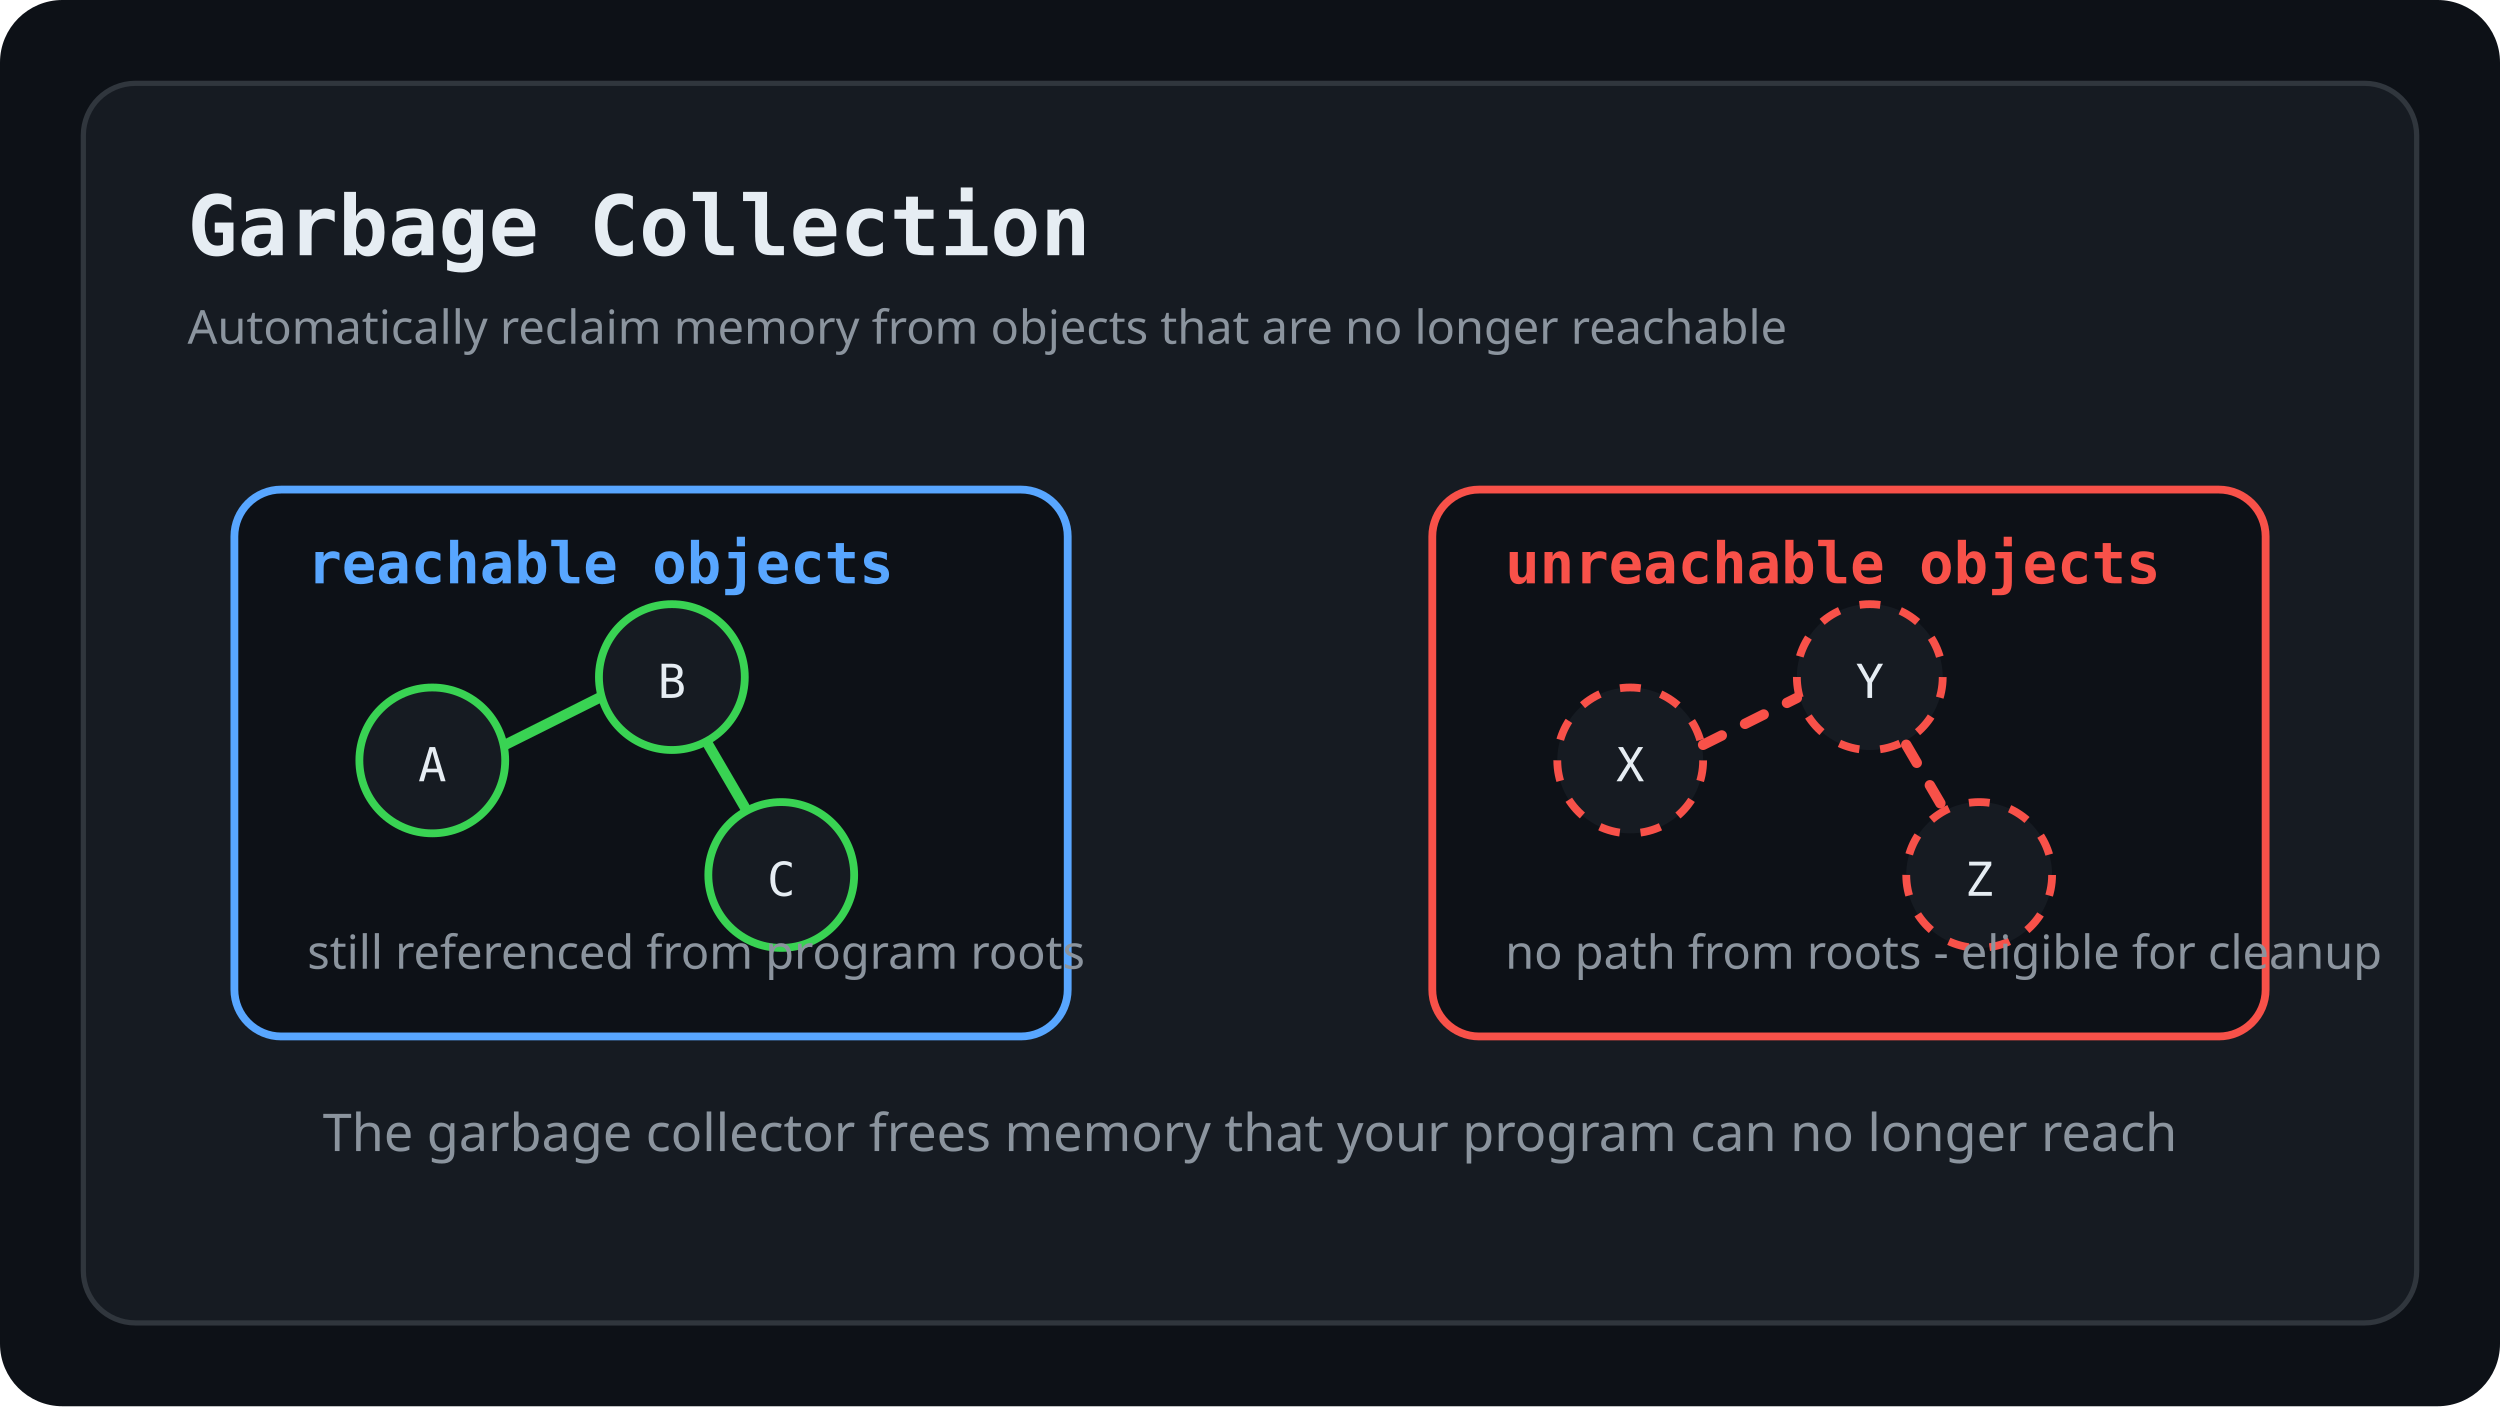
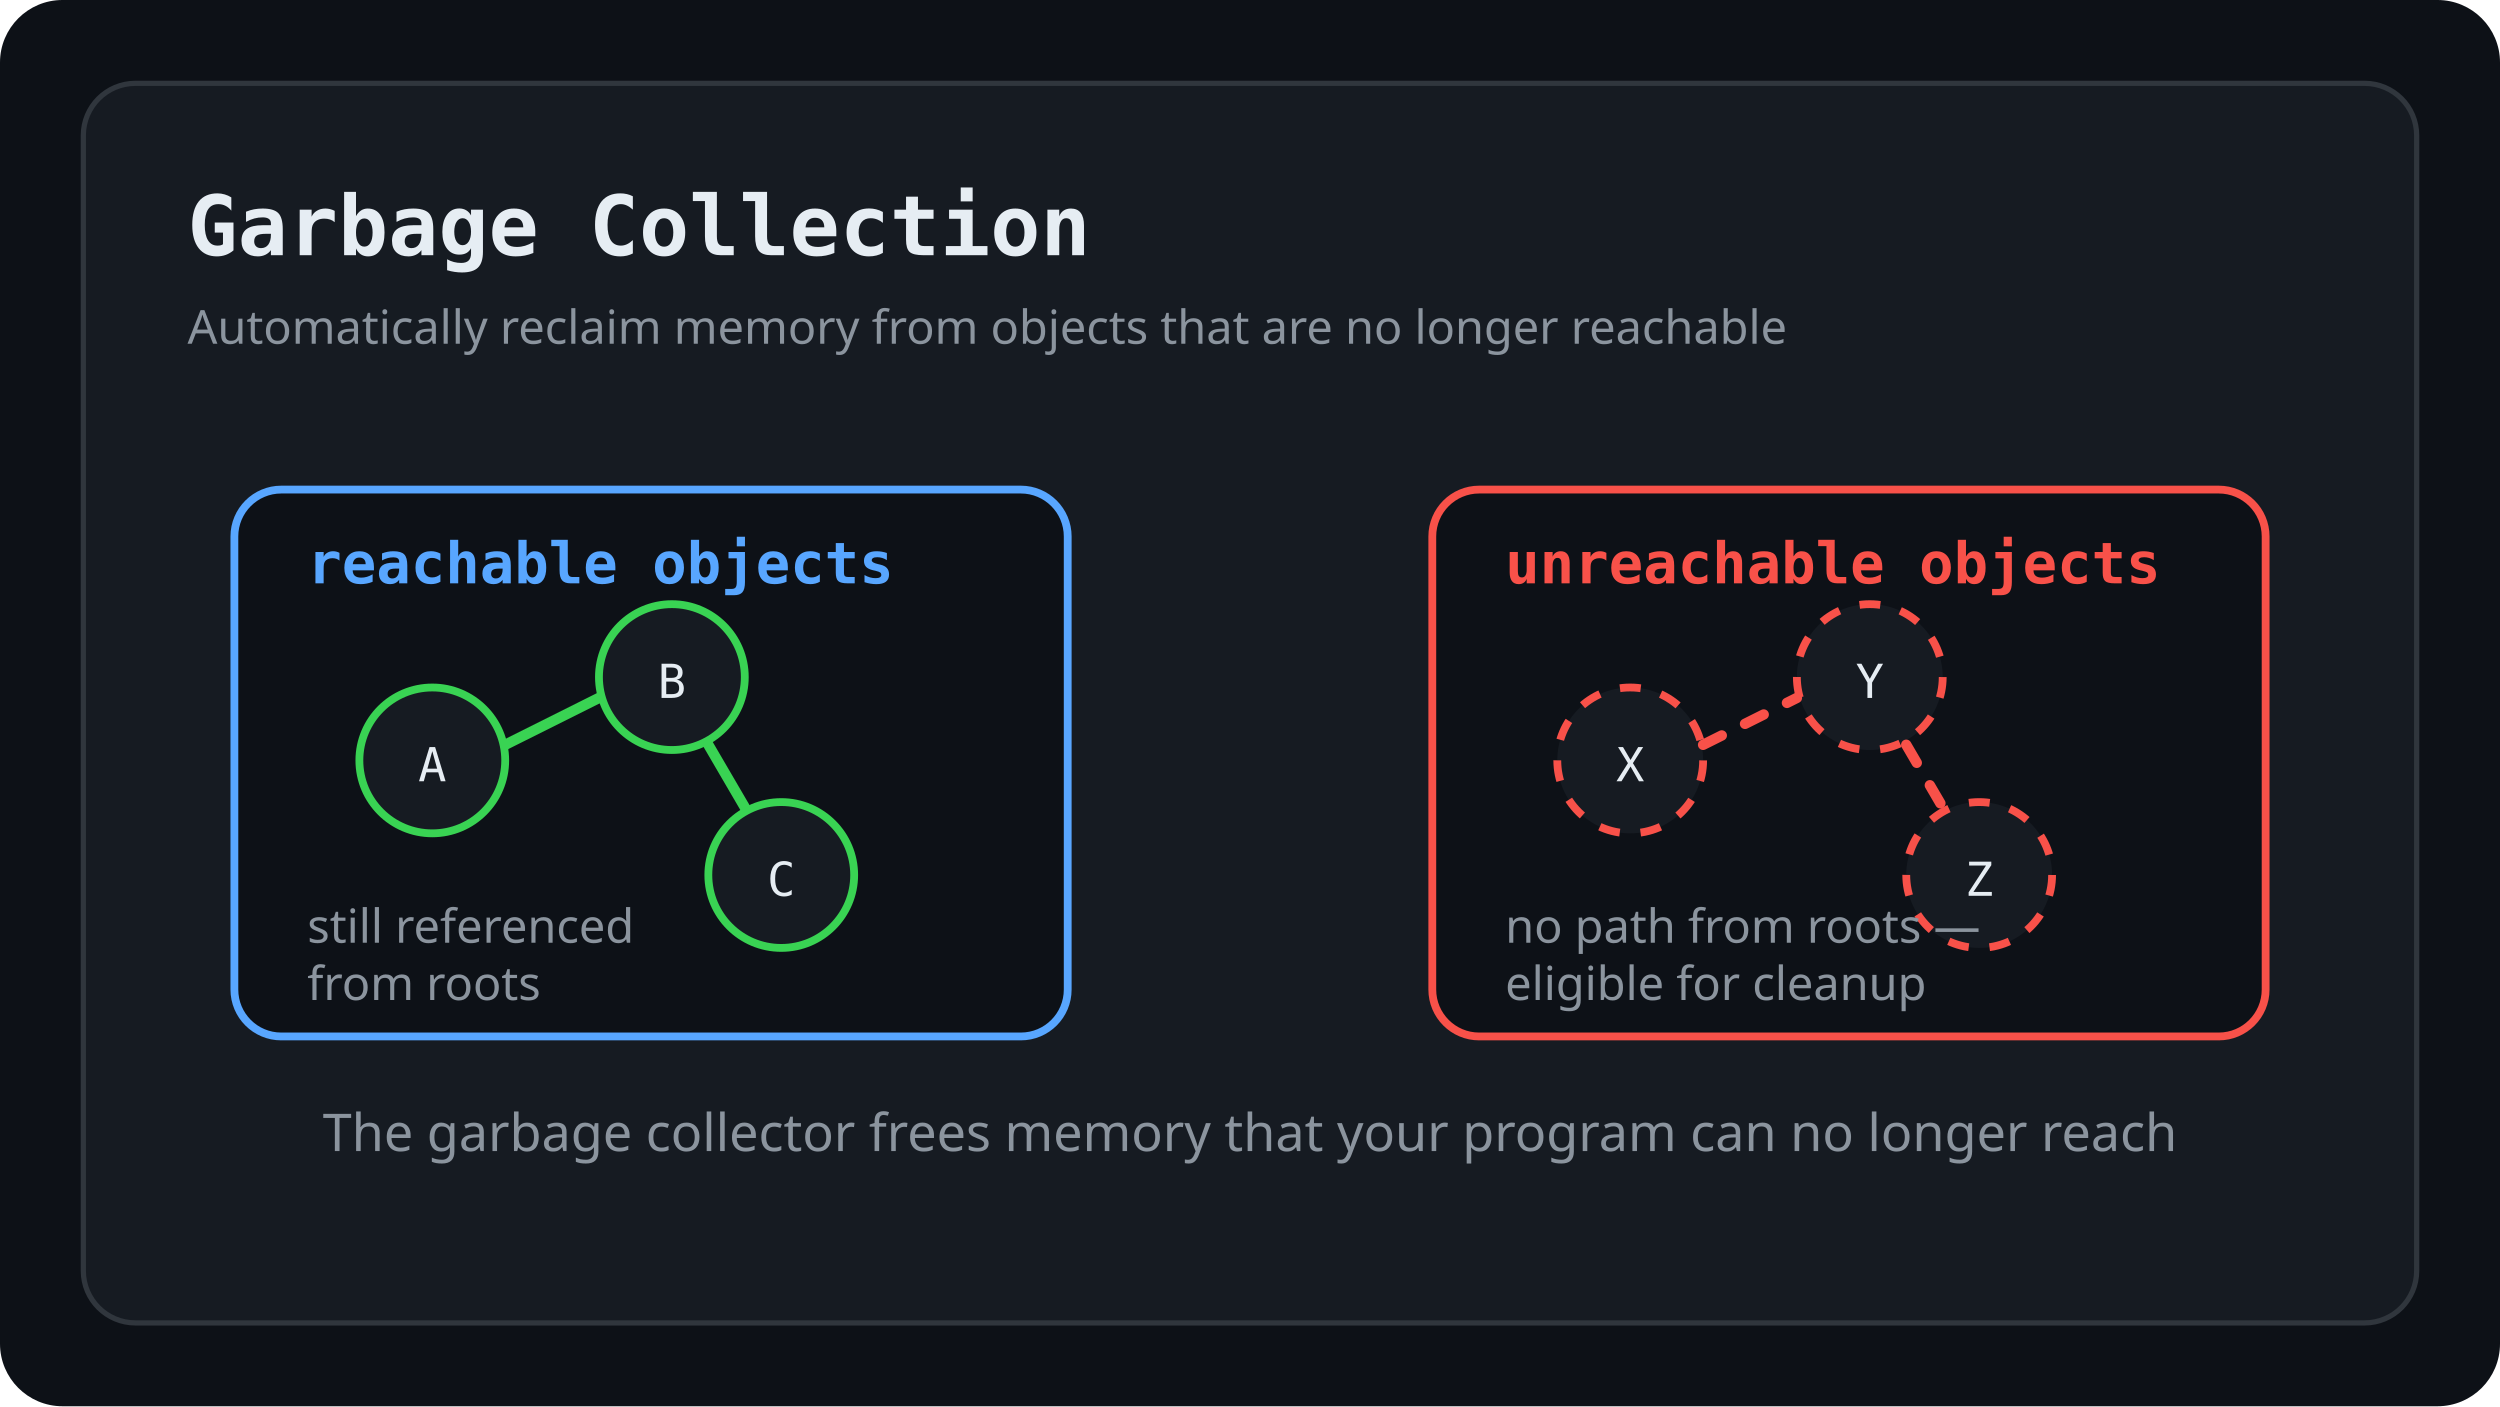
<svg xmlns="http://www.w3.org/2000/svg" width="960" height="540" viewBox="0 0 960 540" fill="none">
  <rect width="960" height="540" rx="24" fill="#0D1117" />
  <rect x="32" y="32" width="896" height="476" rx="20" fill="#161B22" stroke="#30363D" stroke-width="2" />
  <text x="72" y="98" fill="#E6EDF3" font-family="JetBrains Mono, monospace" font-size="32" font-weight="700">Garbage Collection</text>
  <text x="72" y="132" fill="#8B949E" font-family="IBM Plex Sans, sans-serif" font-size="18">Automatically reclaim memory from objects that are no longer reachable</text>
  <rect x="90" y="188" width="320" height="210" rx="18" fill="#0D1117" stroke="#58A6FF" stroke-width="3" />
  <text x="118" y="224" fill="#58A6FF" font-family="JetBrains Mono, monospace" font-size="22" font-weight="700">reachable objects</text>
  <circle cx="166" cy="292" r="28" fill="#161B22" stroke="#39D353" stroke-width="3" />
  <circle cx="258" cy="260" r="28" fill="#161B22" stroke="#39D353" stroke-width="3" />
  <circle cx="300" cy="336" r="28" fill="#161B22" stroke="#39D353" stroke-width="3" />
  <text x="166" y="300" text-anchor="middle" fill="#E6EDF3" font-family="JetBrains Mono, monospace" font-size="18">A</text>
  <text x="258" y="268" text-anchor="middle" fill="#E6EDF3" font-family="JetBrains Mono, monospace" font-size="18">B</text>
  <text x="300" y="344" text-anchor="middle" fill="#E6EDF3" font-family="JetBrains Mono, monospace" font-size="18">C</text>
  <path d="M194 286L230 268" stroke="#39D353" stroke-width="4" stroke-linecap="round" />
  <path d="M272 286L286 310" stroke="#39D353" stroke-width="4" stroke-linecap="round" />
-   <text x="118" y="372" fill="#8B949E" font-family="IBM Plex Sans, sans-serif" font-size="18">still referenced from program roots</text>
+   <text x="118" y="362" fill="#8B949E" font-family="IBM Plex Sans, sans-serif" font-size="18">still referenced</text>
+   <text x="118" y="384" fill="#8B949E" font-family="IBM Plex Sans, sans-serif" font-size="18">from roots</text>
  <rect x="550" y="188" width="320" height="210" rx="18" fill="#0D1117" stroke="#F85149" stroke-width="3" />
  <text x="578" y="224" fill="#F85149" font-family="JetBrains Mono, monospace" font-size="22" font-weight="700">unreachable objects</text>
  <circle cx="626" cy="292" r="28" fill="#161B22" stroke="#F85149" stroke-width="3" stroke-dasharray="8 8" />
  <circle cx="718" cy="260" r="28" fill="#161B22" stroke="#F85149" stroke-width="3" stroke-dasharray="8 8" />
  <circle cx="760" cy="336" r="28" fill="#161B22" stroke="#F85149" stroke-width="3" stroke-dasharray="8 8" />
  <text x="626" y="300" text-anchor="middle" fill="#E6EDF3" font-family="JetBrains Mono, monospace" font-size="18">X</text>
  <text x="718" y="268" text-anchor="middle" fill="#E6EDF3" font-family="JetBrains Mono, monospace" font-size="18">Y</text>
  <text x="760" y="344" text-anchor="middle" fill="#E6EDF3" font-family="JetBrains Mono, monospace" font-size="18">Z</text>
  <path d="M654 286L690 268" stroke="#F85149" stroke-width="4" stroke-linecap="round" stroke-dasharray="8 10" />
  <path d="M732 286L746 310" stroke="#F85149" stroke-width="4" stroke-linecap="round" stroke-dasharray="8 10" />
-   <text x="578" y="372" fill="#8B949E" font-family="IBM Plex Sans, sans-serif" font-size="18">no path from roots - eligible for cleanup</text>
+   <text x="578" y="362" fill="#8B949E" font-family="IBM Plex Sans, sans-serif" font-size="18">no path from roots —</text>
+   <text x="578" y="384" fill="#8B949E" font-family="IBM Plex Sans, sans-serif" font-size="18">eligible for cleanup</text>
  <text x="480" y="442" text-anchor="middle" fill="#8B949E" font-family="IBM Plex Sans, sans-serif" font-size="20">The garbage collector frees memory that your program can no longer reach</text>
</svg>
